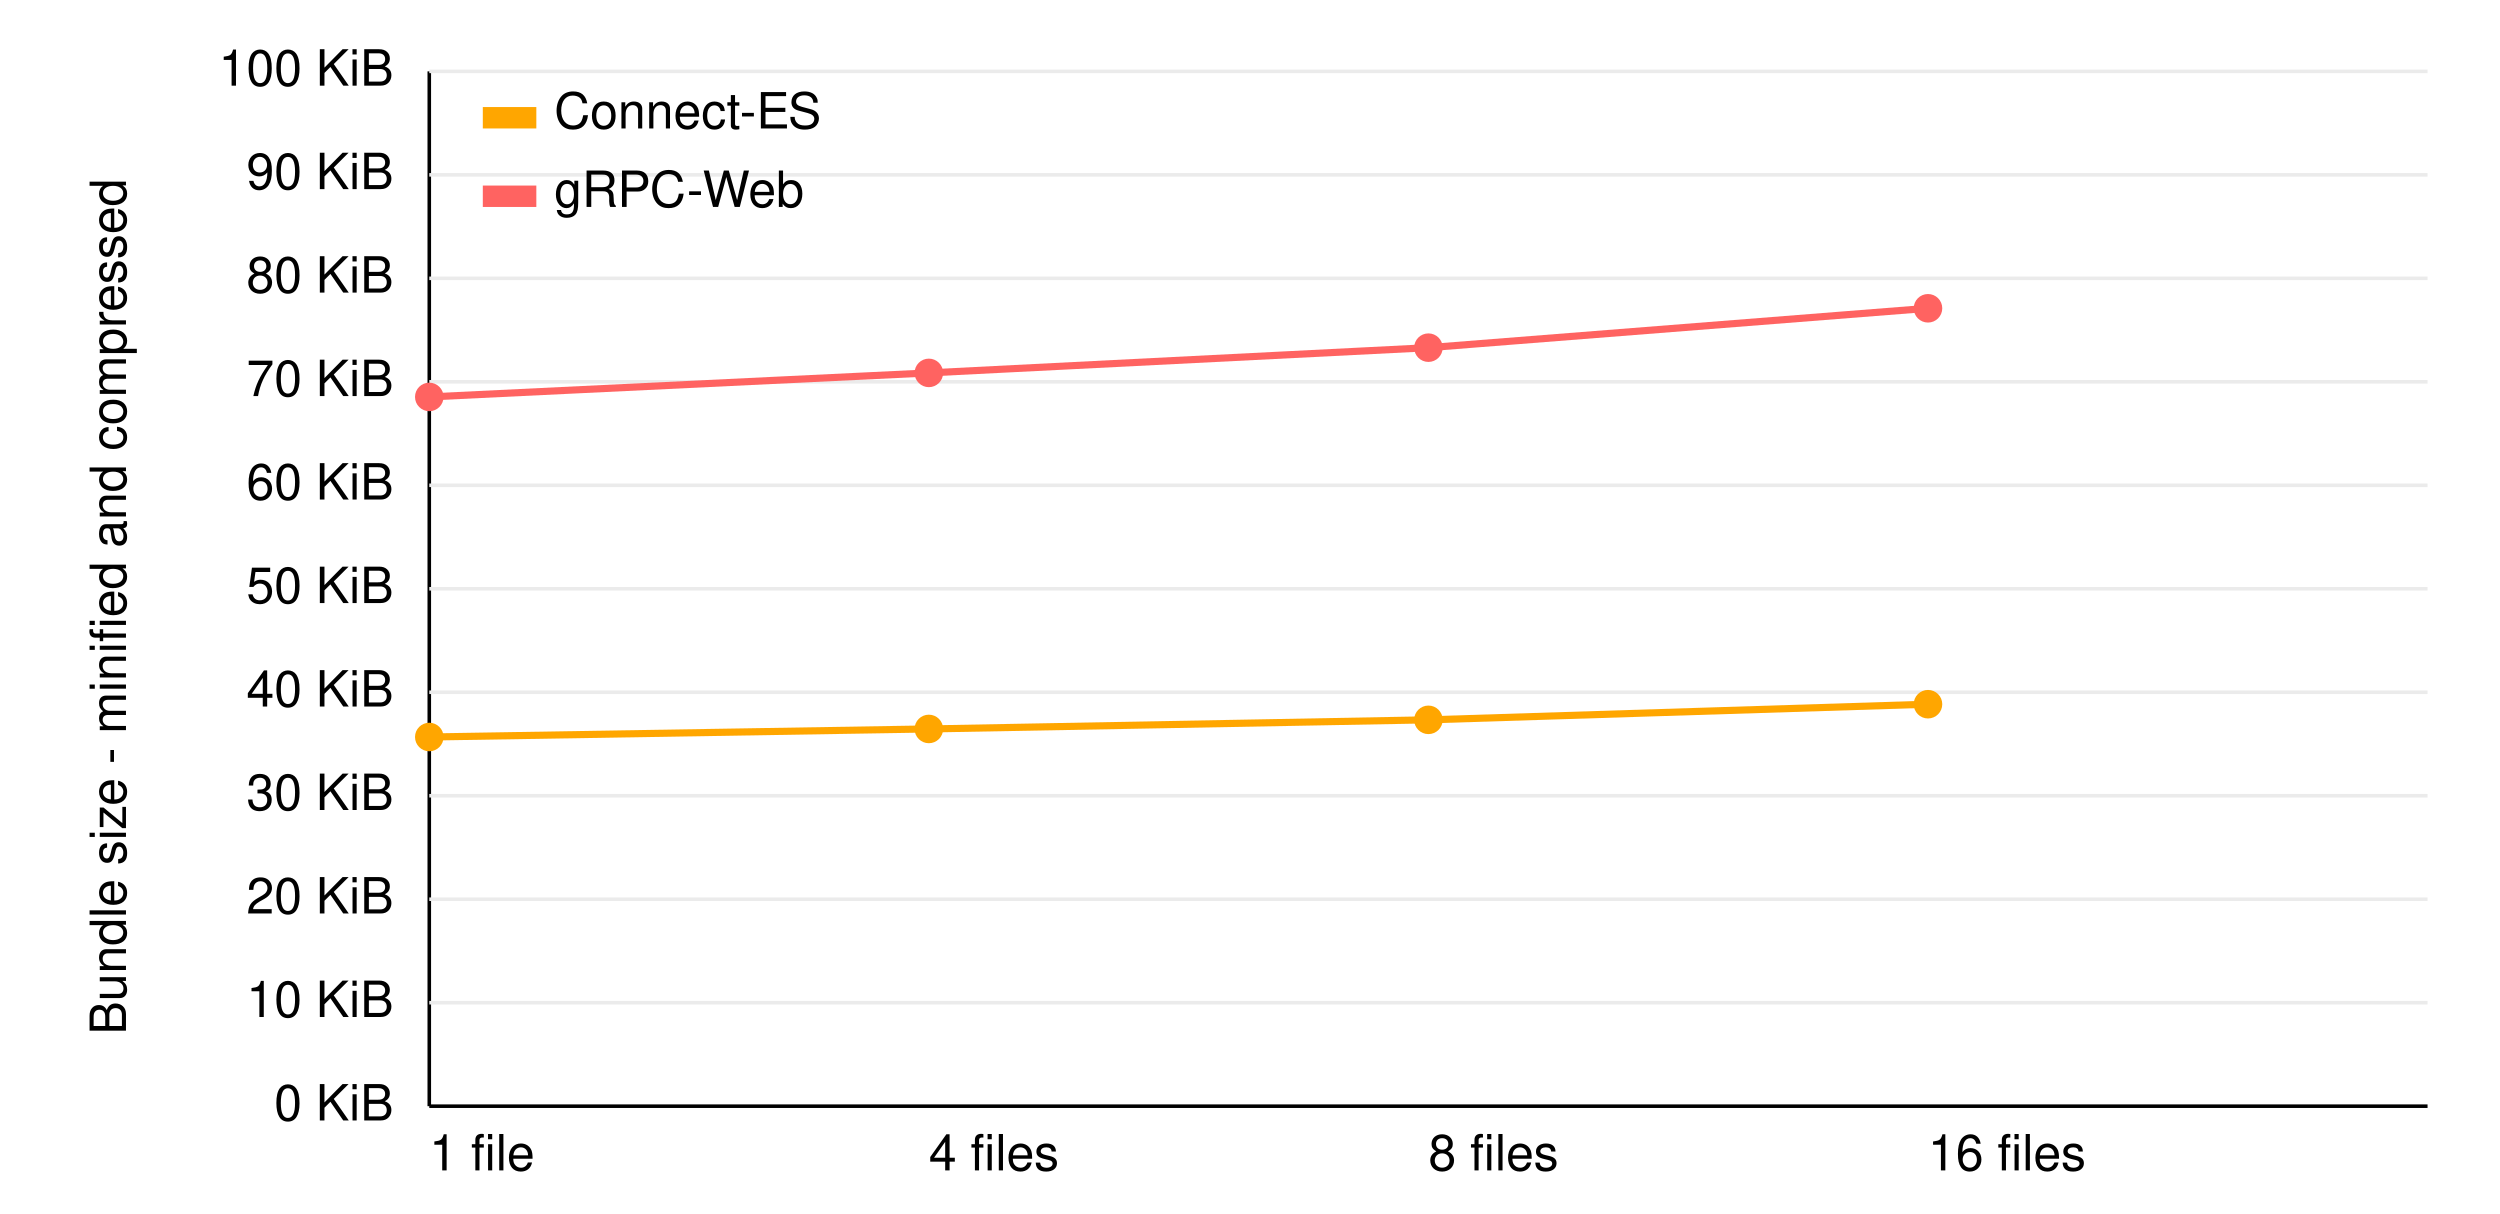
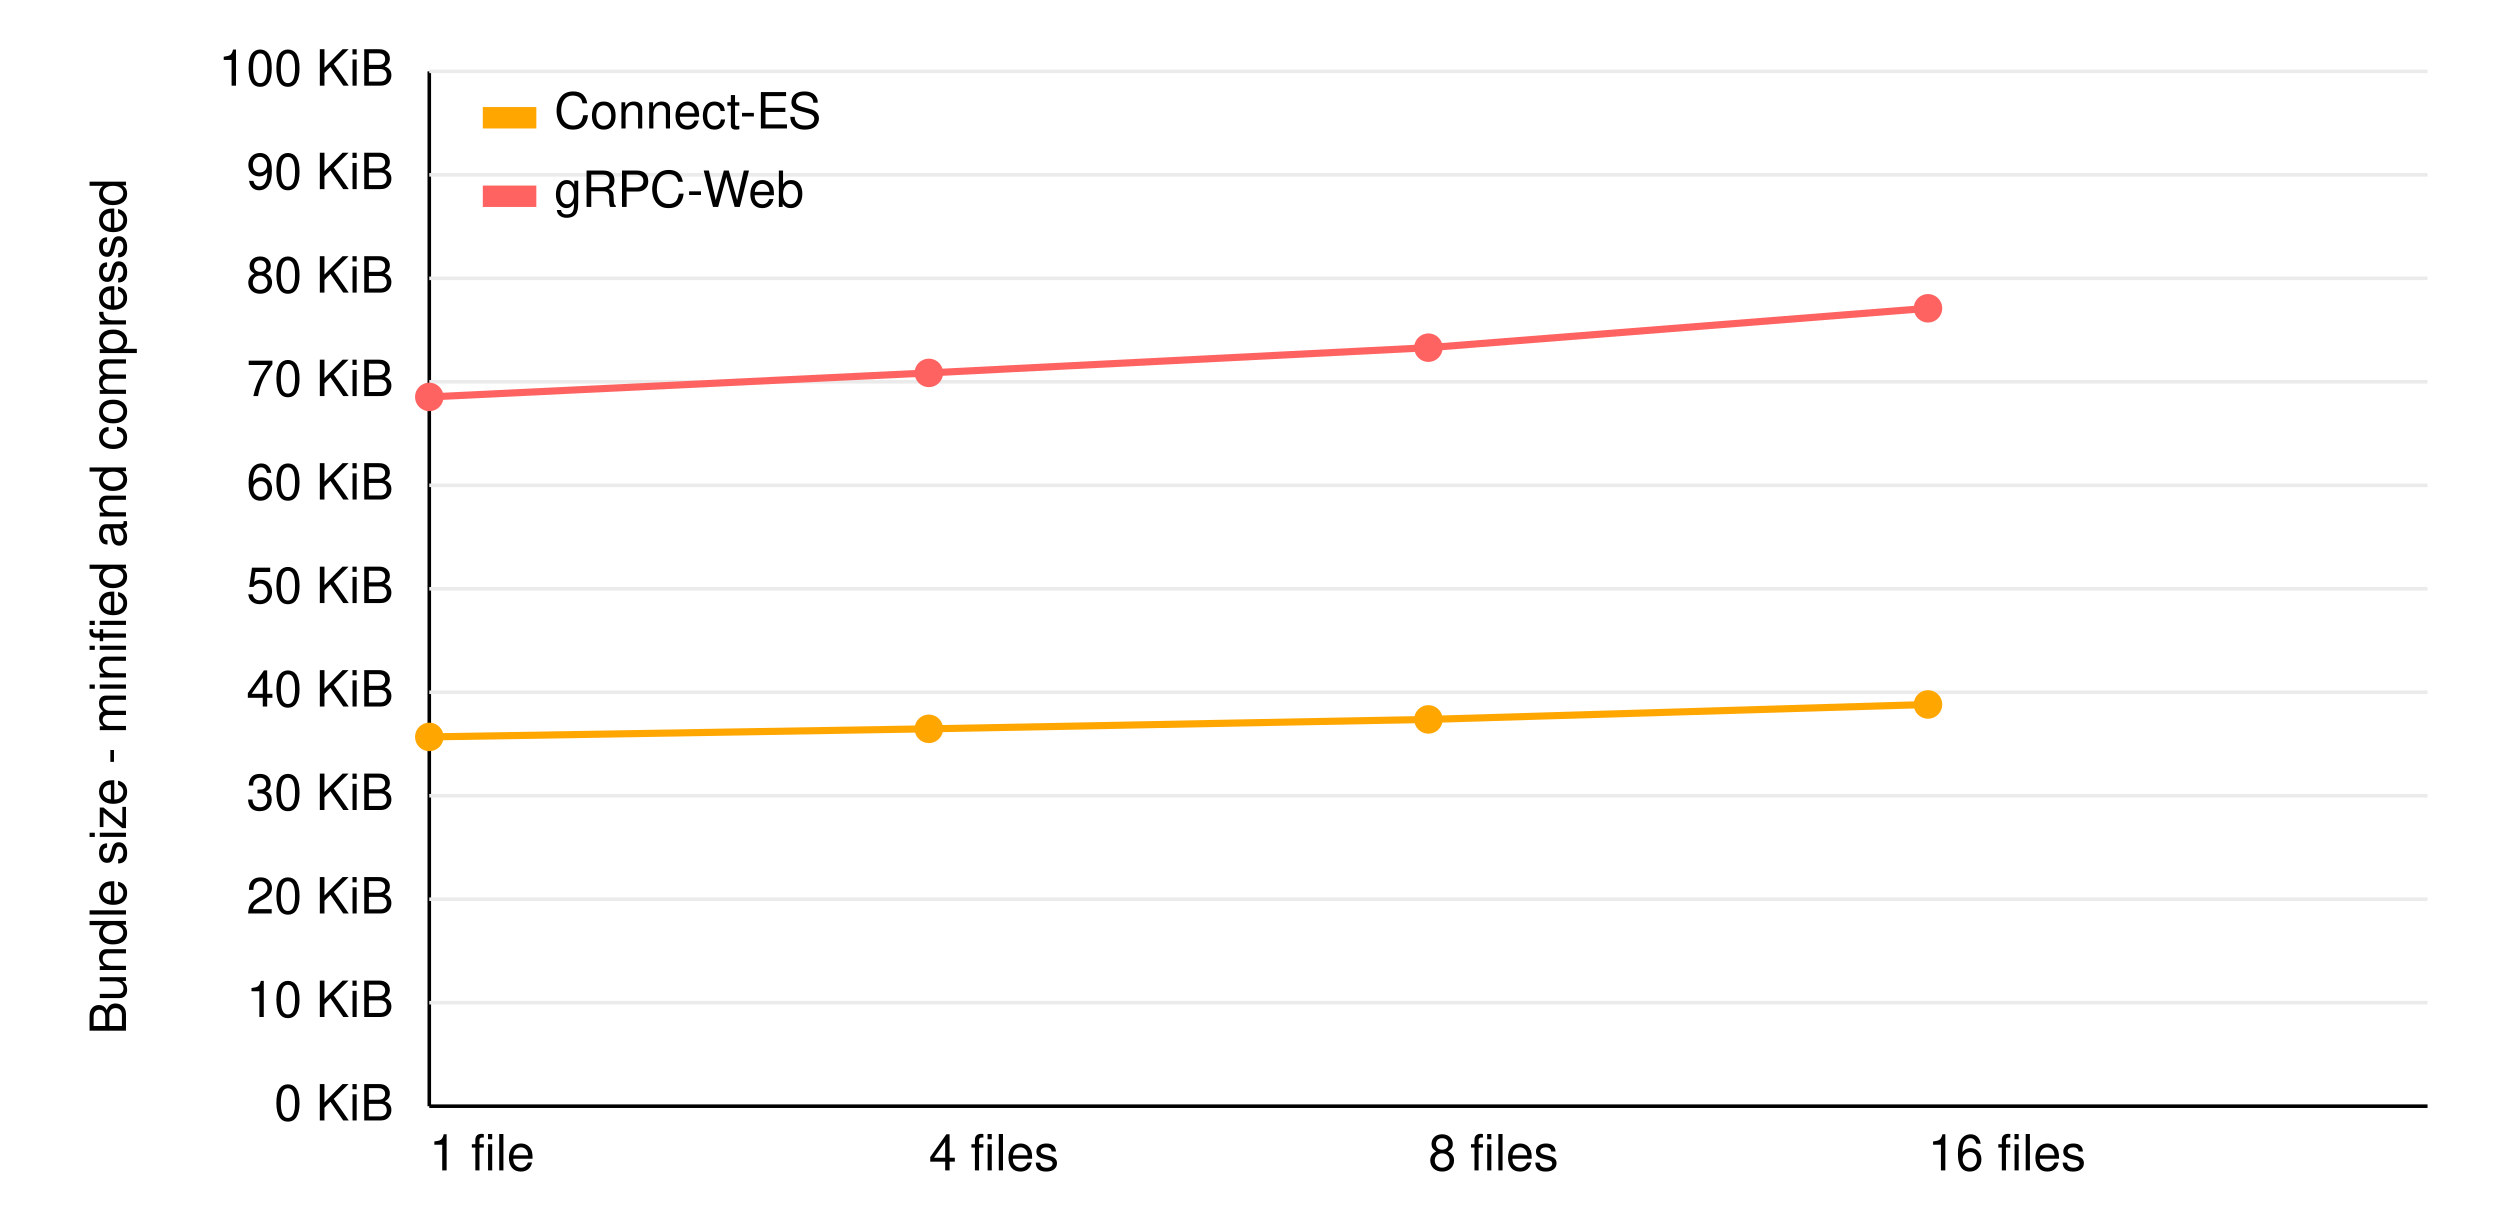
<svg xmlns="http://www.w3.org/2000/svg" version="1.1" width="680px" height="330px" viewBox="0 0 680 340" class="chart">
  <style>
      
      text {
        font: 14px Verdana, Helvetica, Arial, sans-serif;
      }
      
    </style>
  <g transform="translate(110,310)">
    <line y1="0" x2="560" stroke="black" />
    <text x="0" y="18" text-anchor="start">1 file</text>
    <text x="140" y="18" text-anchor="start">4 files</text>
    <text x="280" y="18" text-anchor="start">8 files</text>
    <text x="420" y="18" text-anchor="start">16 files</text>
  </g>
  <g transform="translate(110, 20)">
    <line x1="0" x2="0" y1="0" y2="290" stroke="black" />
    <g transform="rotate(-90), translate(-150,-85)">
      <text text-anchor="middle">Bundle size - minified and compressed</text>
    </g>
    <text x="-10" y="4" text-anchor="end">100 KiB</text>
    <line x1="0" x2="560" y1="0" y2="0" stroke="#ebebeb" />
    <text x="-10" y="33" text-anchor="end">90 KiB</text>
    <line x1="0" x2="560" y1="29" y2="29" stroke="#ebebeb" />
    <text x="-10" y="62" text-anchor="end">80 KiB</text>
    <line x1="0" x2="560" y1="58" y2="58" stroke="#ebebeb" />
    <text x="-10" y="91" text-anchor="end">70 KiB</text>
    <line x1="0" x2="560" y1="87" y2="87" stroke="#ebebeb" />
    <text x="-10" y="120" text-anchor="end">60 KiB</text>
    <line x1="0" x2="560" y1="116" y2="116" stroke="#ebebeb" />
    <text x="-10" y="149" text-anchor="end">50 KiB</text>
    <line x1="0" x2="560" y1="145" y2="145" stroke="#ebebeb" />
    <text x="-10" y="178" text-anchor="end">40 KiB</text>
    <line x1="0" x2="560" y1="174" y2="174" stroke="#ebebeb" />
    <text x="-10" y="207" text-anchor="end">30 KiB</text>
    <line x1="0" x2="560" y1="203" y2="203" stroke="#ebebeb" />
    <text x="-10" y="236" text-anchor="end">20 KiB</text>
    <line x1="0" x2="560" y1="232" y2="232" stroke="#ebebeb" />
    <text x="-10" y="265" text-anchor="end">10 KiB</text>
    <line x1="0" x2="560" y1="261" y2="261" stroke="#ebebeb" />
    <text x="-10" y="294" text-anchor="end">0 KiB</text>
  </g>
  <g transform="translate(110, 20)">
-     <polyline fill="none" stroke="#ffa600" stroke-width="2" points="0,186.54 140,184.283 280,181.729 420,177.347">
+     <polyline fill="none" stroke="#ffa600" stroke-width="2" points="0,186.515 140,184.249 280,181.61 420,177.421">
    </polyline>
-     <circle cx="0" cy="186.54" r="4" fill="#ffa600" />
-     <circle cx="140" cy="184.283" r="4" fill="#ffa600" />
-     <circle cx="280" cy="181.729" r="4" fill="#ffa600" />
-     <circle cx="420" cy="177.347" r="4" fill="#ffa600" />
+     <circle cx="0" cy="186.515" r="4" fill="#ffa600" />
+     <circle cx="140" cy="184.249" r="4" fill="#ffa600" />
+     <circle cx="280" cy="181.61" r="4" fill="#ffa600" />
+     <circle cx="420" cy="177.421" r="4" fill="#ffa600" />
  </g>
  <g transform="translate(110, 20)">
    <polyline fill="none" stroke="#ff6361" stroke-width="2" points="0,91.237 140,84.502 280,77.431 420,66.397">
    </polyline>
    <circle cx="0" cy="91.237" r="4" fill="#ff6361" />
    <circle cx="140" cy="84.502" r="4" fill="#ff6361" />
    <circle cx="280" cy="77.431" r="4" fill="#ff6361" />
    <circle cx="420" cy="66.397" r="4" fill="#ff6361" />
  </g>
  <g transform="translate(125, 30)">
    <g transform="translate(0, 0)">
      <rect width="15" height="6" fill="#ffa600" />
      <text x="20" y="6">Connect-ES</text>
    </g>
    <g transform="translate(0, 22)">
      <rect width="15" height="6" fill="#ff6361" />
      <text x="20" y="6">gRPC-Web</text>
    </g>
  </g>
</svg>
